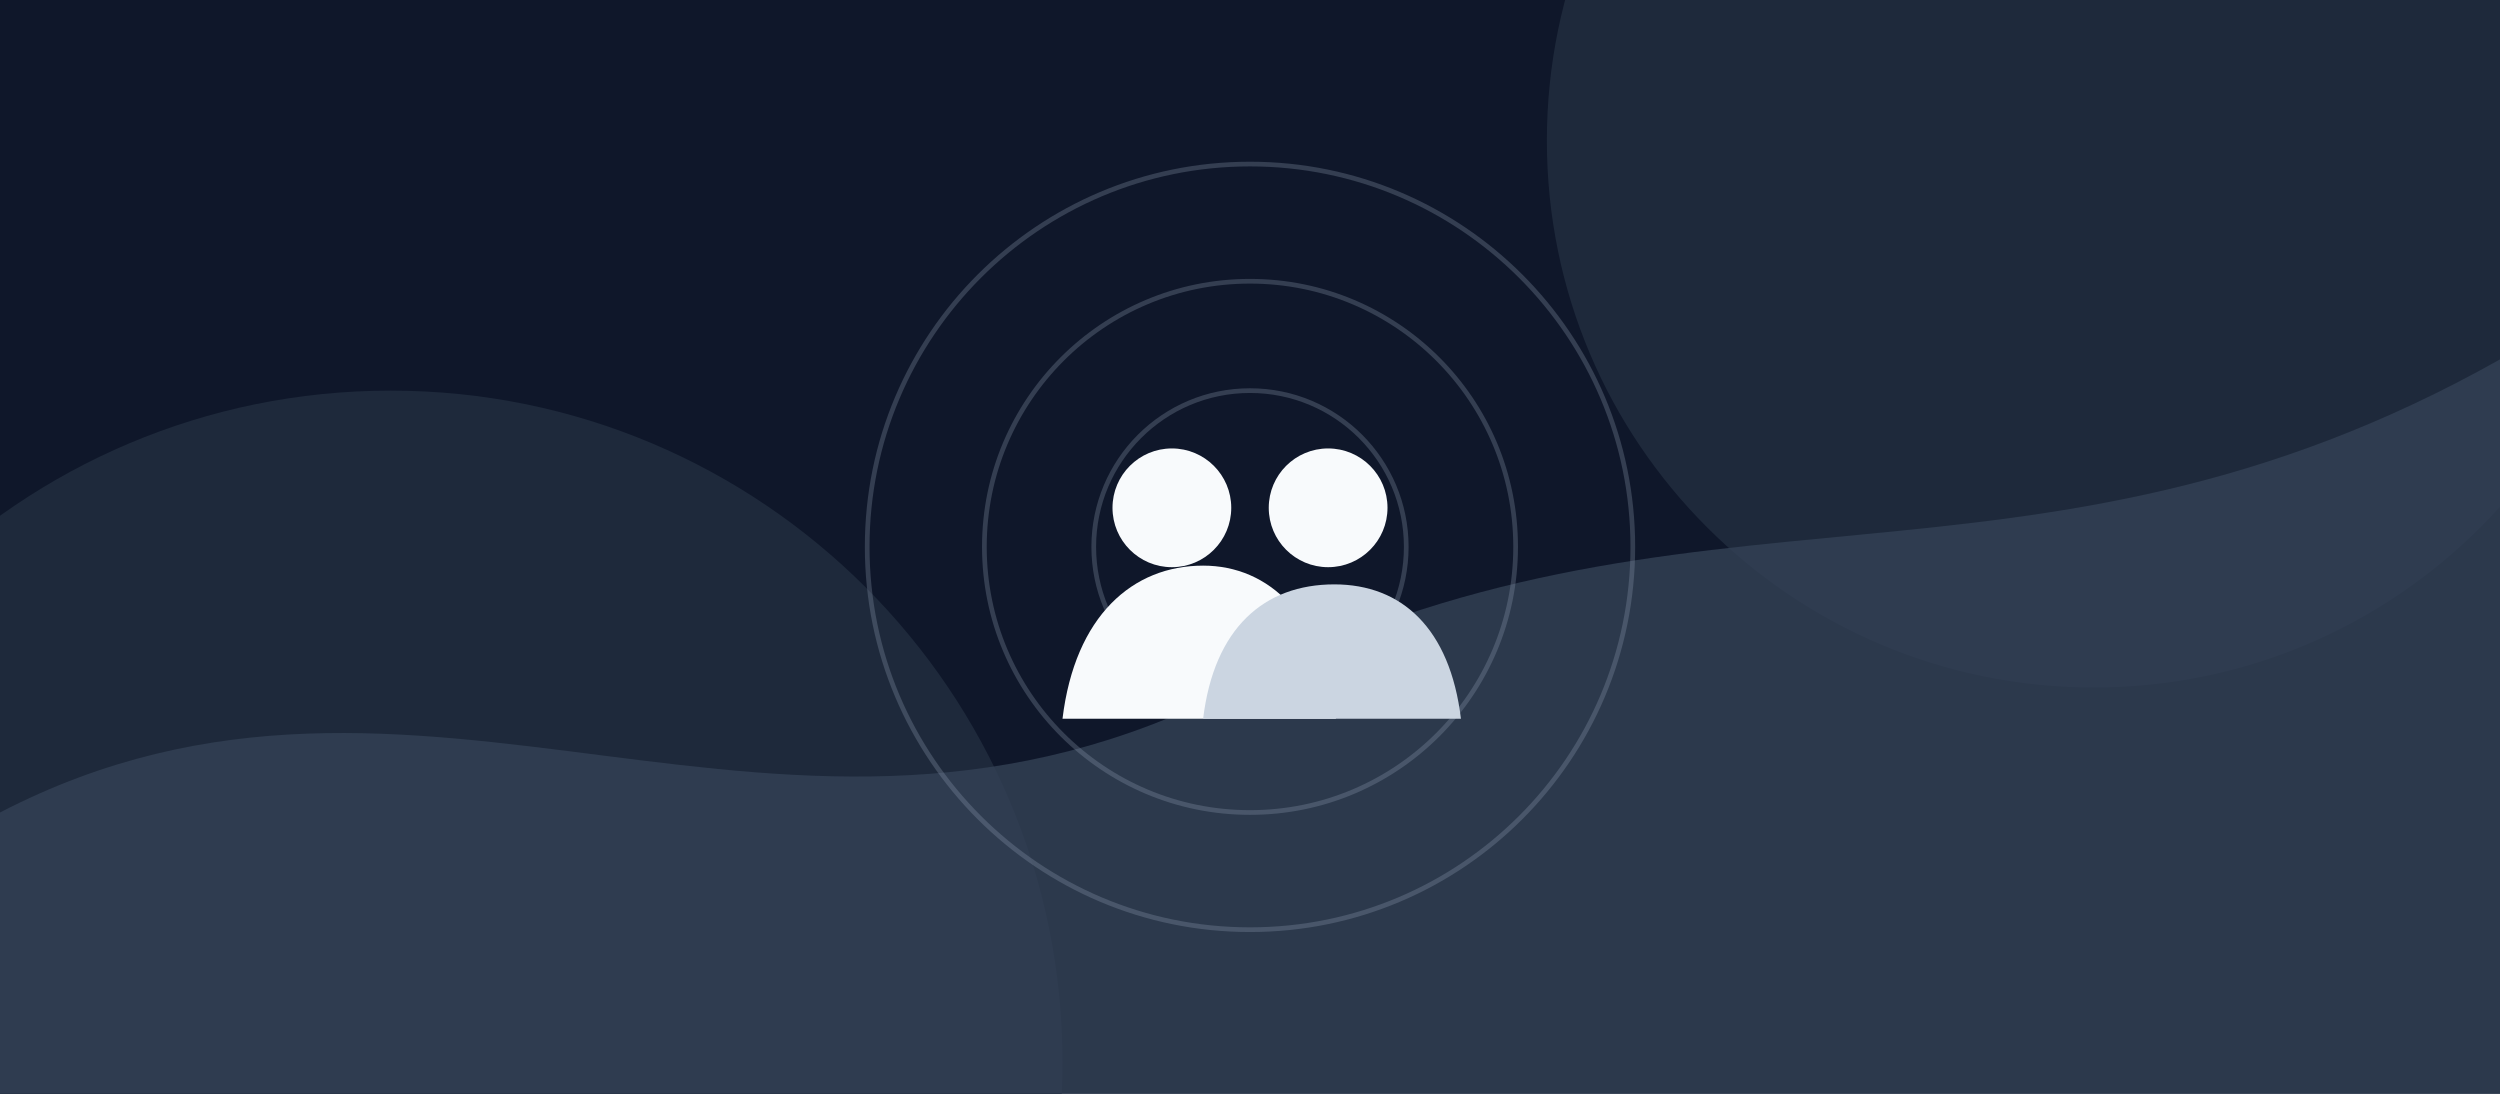
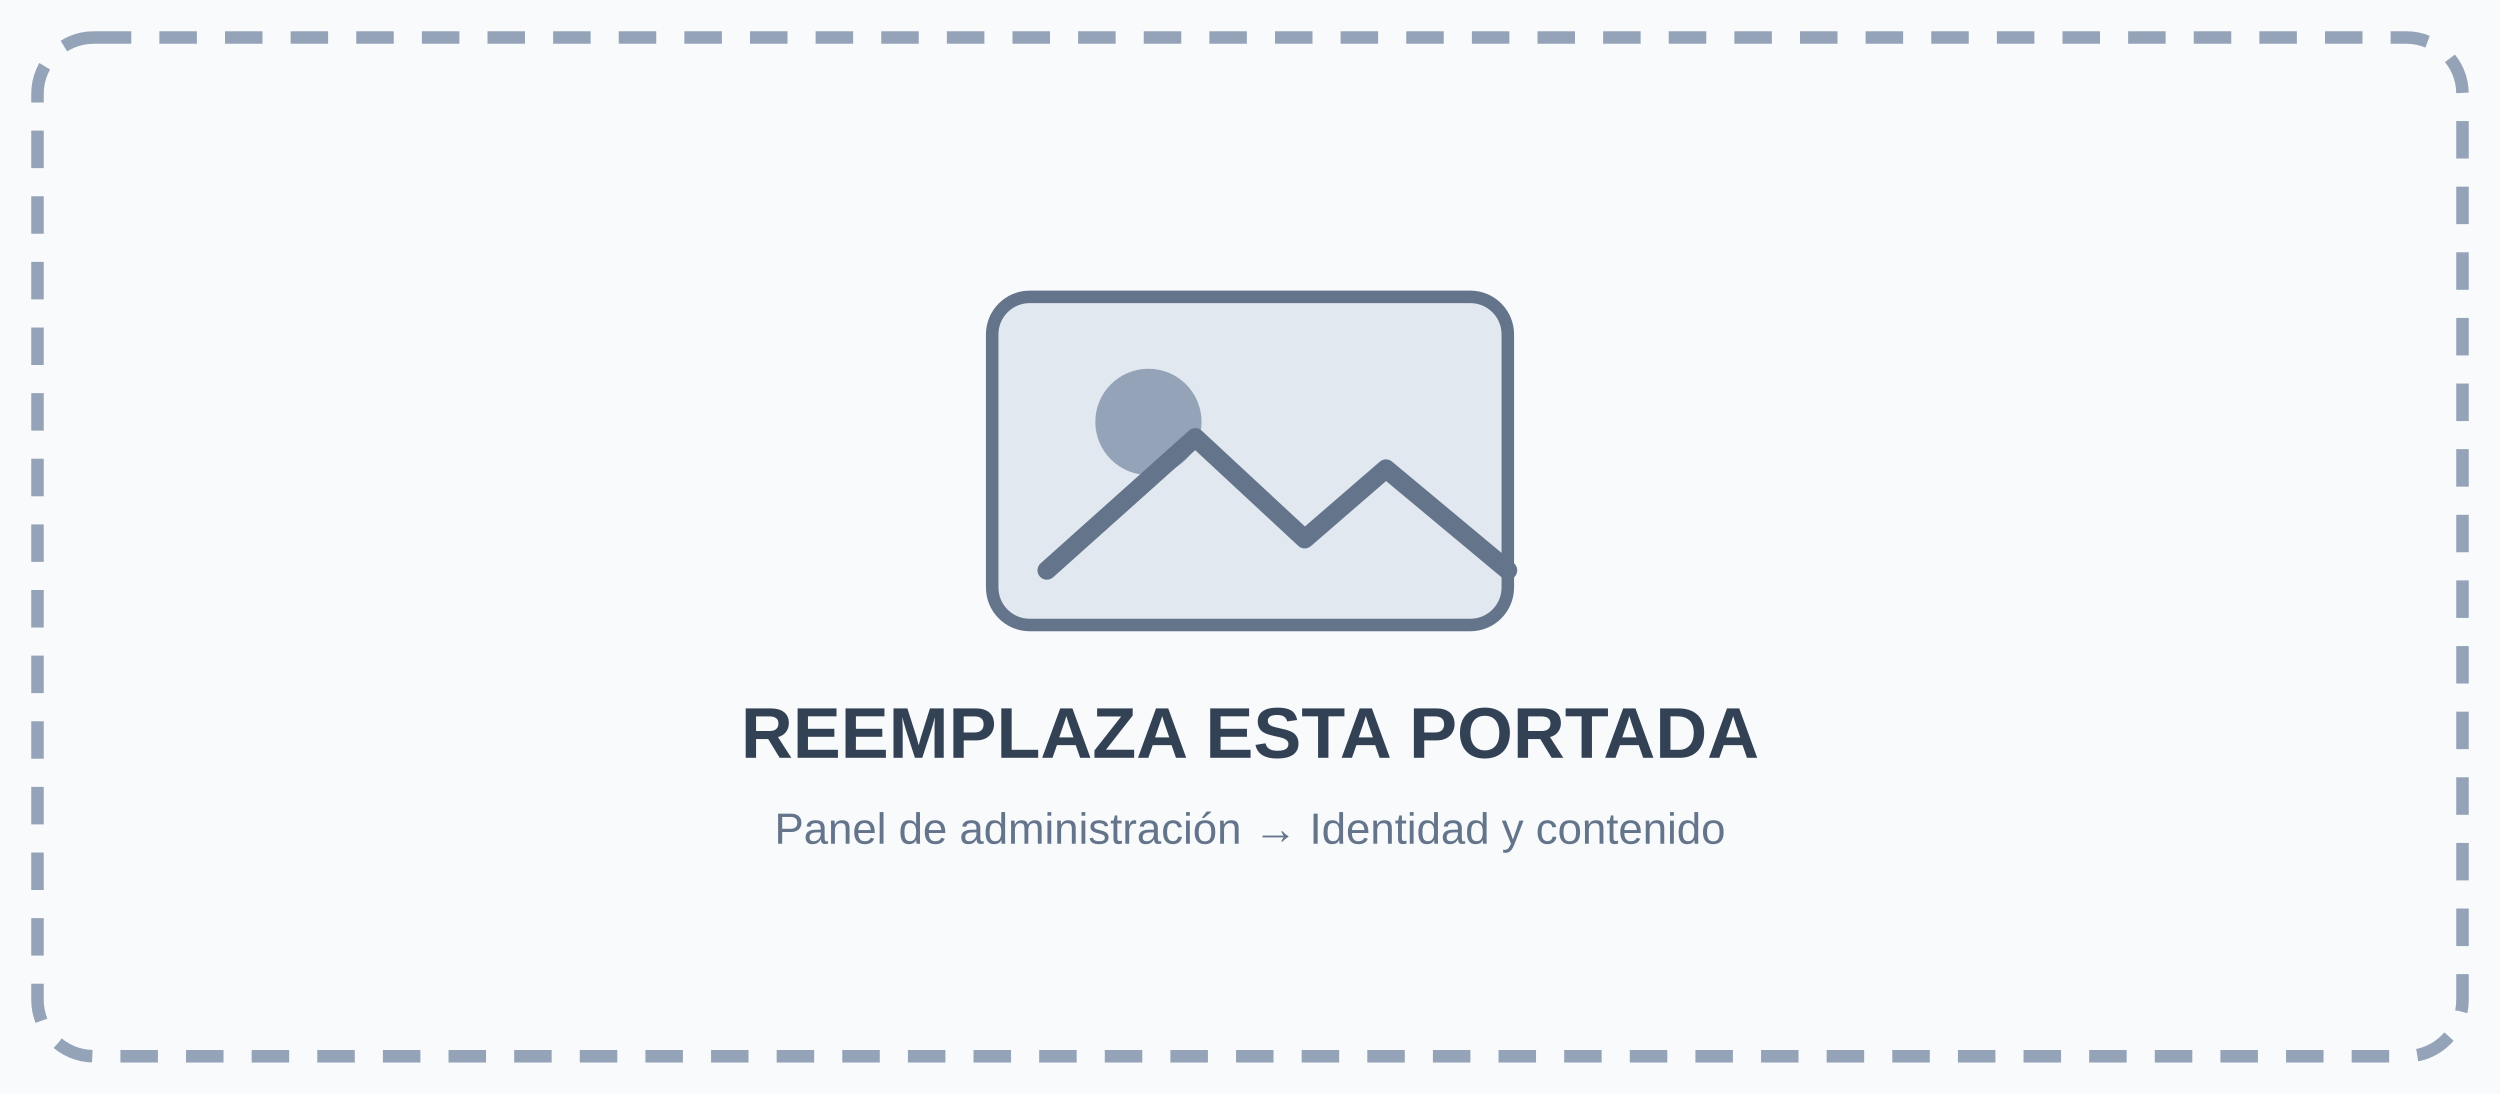
- <svg xmlns="http://www.w3.org/2000/svg" viewBox="0 0 1600 700" role="img" aria-label="Portada de comunidad">
-   <rect width="1600" height="700" fill="#0f172a" />
-   <circle cx="1340" cy="90" r="350" fill="#1e293b" />
-   <circle cx="250" cy="680" r="430" fill="#1e293b" />
-   <path d="M0 520C270 380 500 590 790 440c292-151 508-40 810-210v470H0Z" fill="#334155" opacity=".8" />
-   <g fill="none" stroke="#94a3b8" stroke-width="3" opacity=".28">
-     <circle cx="800" cy="350" r="100" />
-     <circle cx="800" cy="350" r="170" />
-     <circle cx="800" cy="350" r="245" />
-   </g>
-   <g fill="#f8fafc">
-     <circle cx="750" cy="325" r="38" />
-     <circle cx="850" cy="325" r="38" />
-     <path d="M680 460c8-66 45-98 90-98 42 0 77 32 85 98Z" />
-     <path d="M770 460c7-58 39-86 84-86 43 0 74 28 81 86Z" fill="#cbd5e1" />
-   </g>
+ <svg xmlns="http://www.w3.org/2000/svg" viewBox="0 0 1600 700" role="img" aria-label="Placeholder para la portada de la comunidad">
+   <rect width="1600" height="700" fill="#f8fafc" />
+   <rect x="24" y="24" width="1552" height="652" rx="36" fill="none" stroke="#94a3b8" stroke-width="8" stroke-dasharray="24 18" />
+   <rect x="635" y="190" width="330" height="210" rx="24" fill="#e2e8f0" stroke="#64748b" stroke-width="8" />
+   <circle cx="735" cy="270" r="34" fill="#94a3b8" />
+   <path d="m670 365 95-85 70 65 52-45 78 65" fill="none" stroke="#64748b" stroke-width="12" stroke-linecap="round" stroke-linejoin="round" />
+   <text x="800" y="485" fill="#334155" font-family="Arial, sans-serif" font-size="46" font-weight="700" text-anchor="middle">REEMPLAZA ESTA PORTADA</text>
+   <text x="800" y="540" fill="#64748b" font-family="Arial, sans-serif" font-size="28" text-anchor="middle">Panel de administración → Identidad y contenido</text>
</svg>
